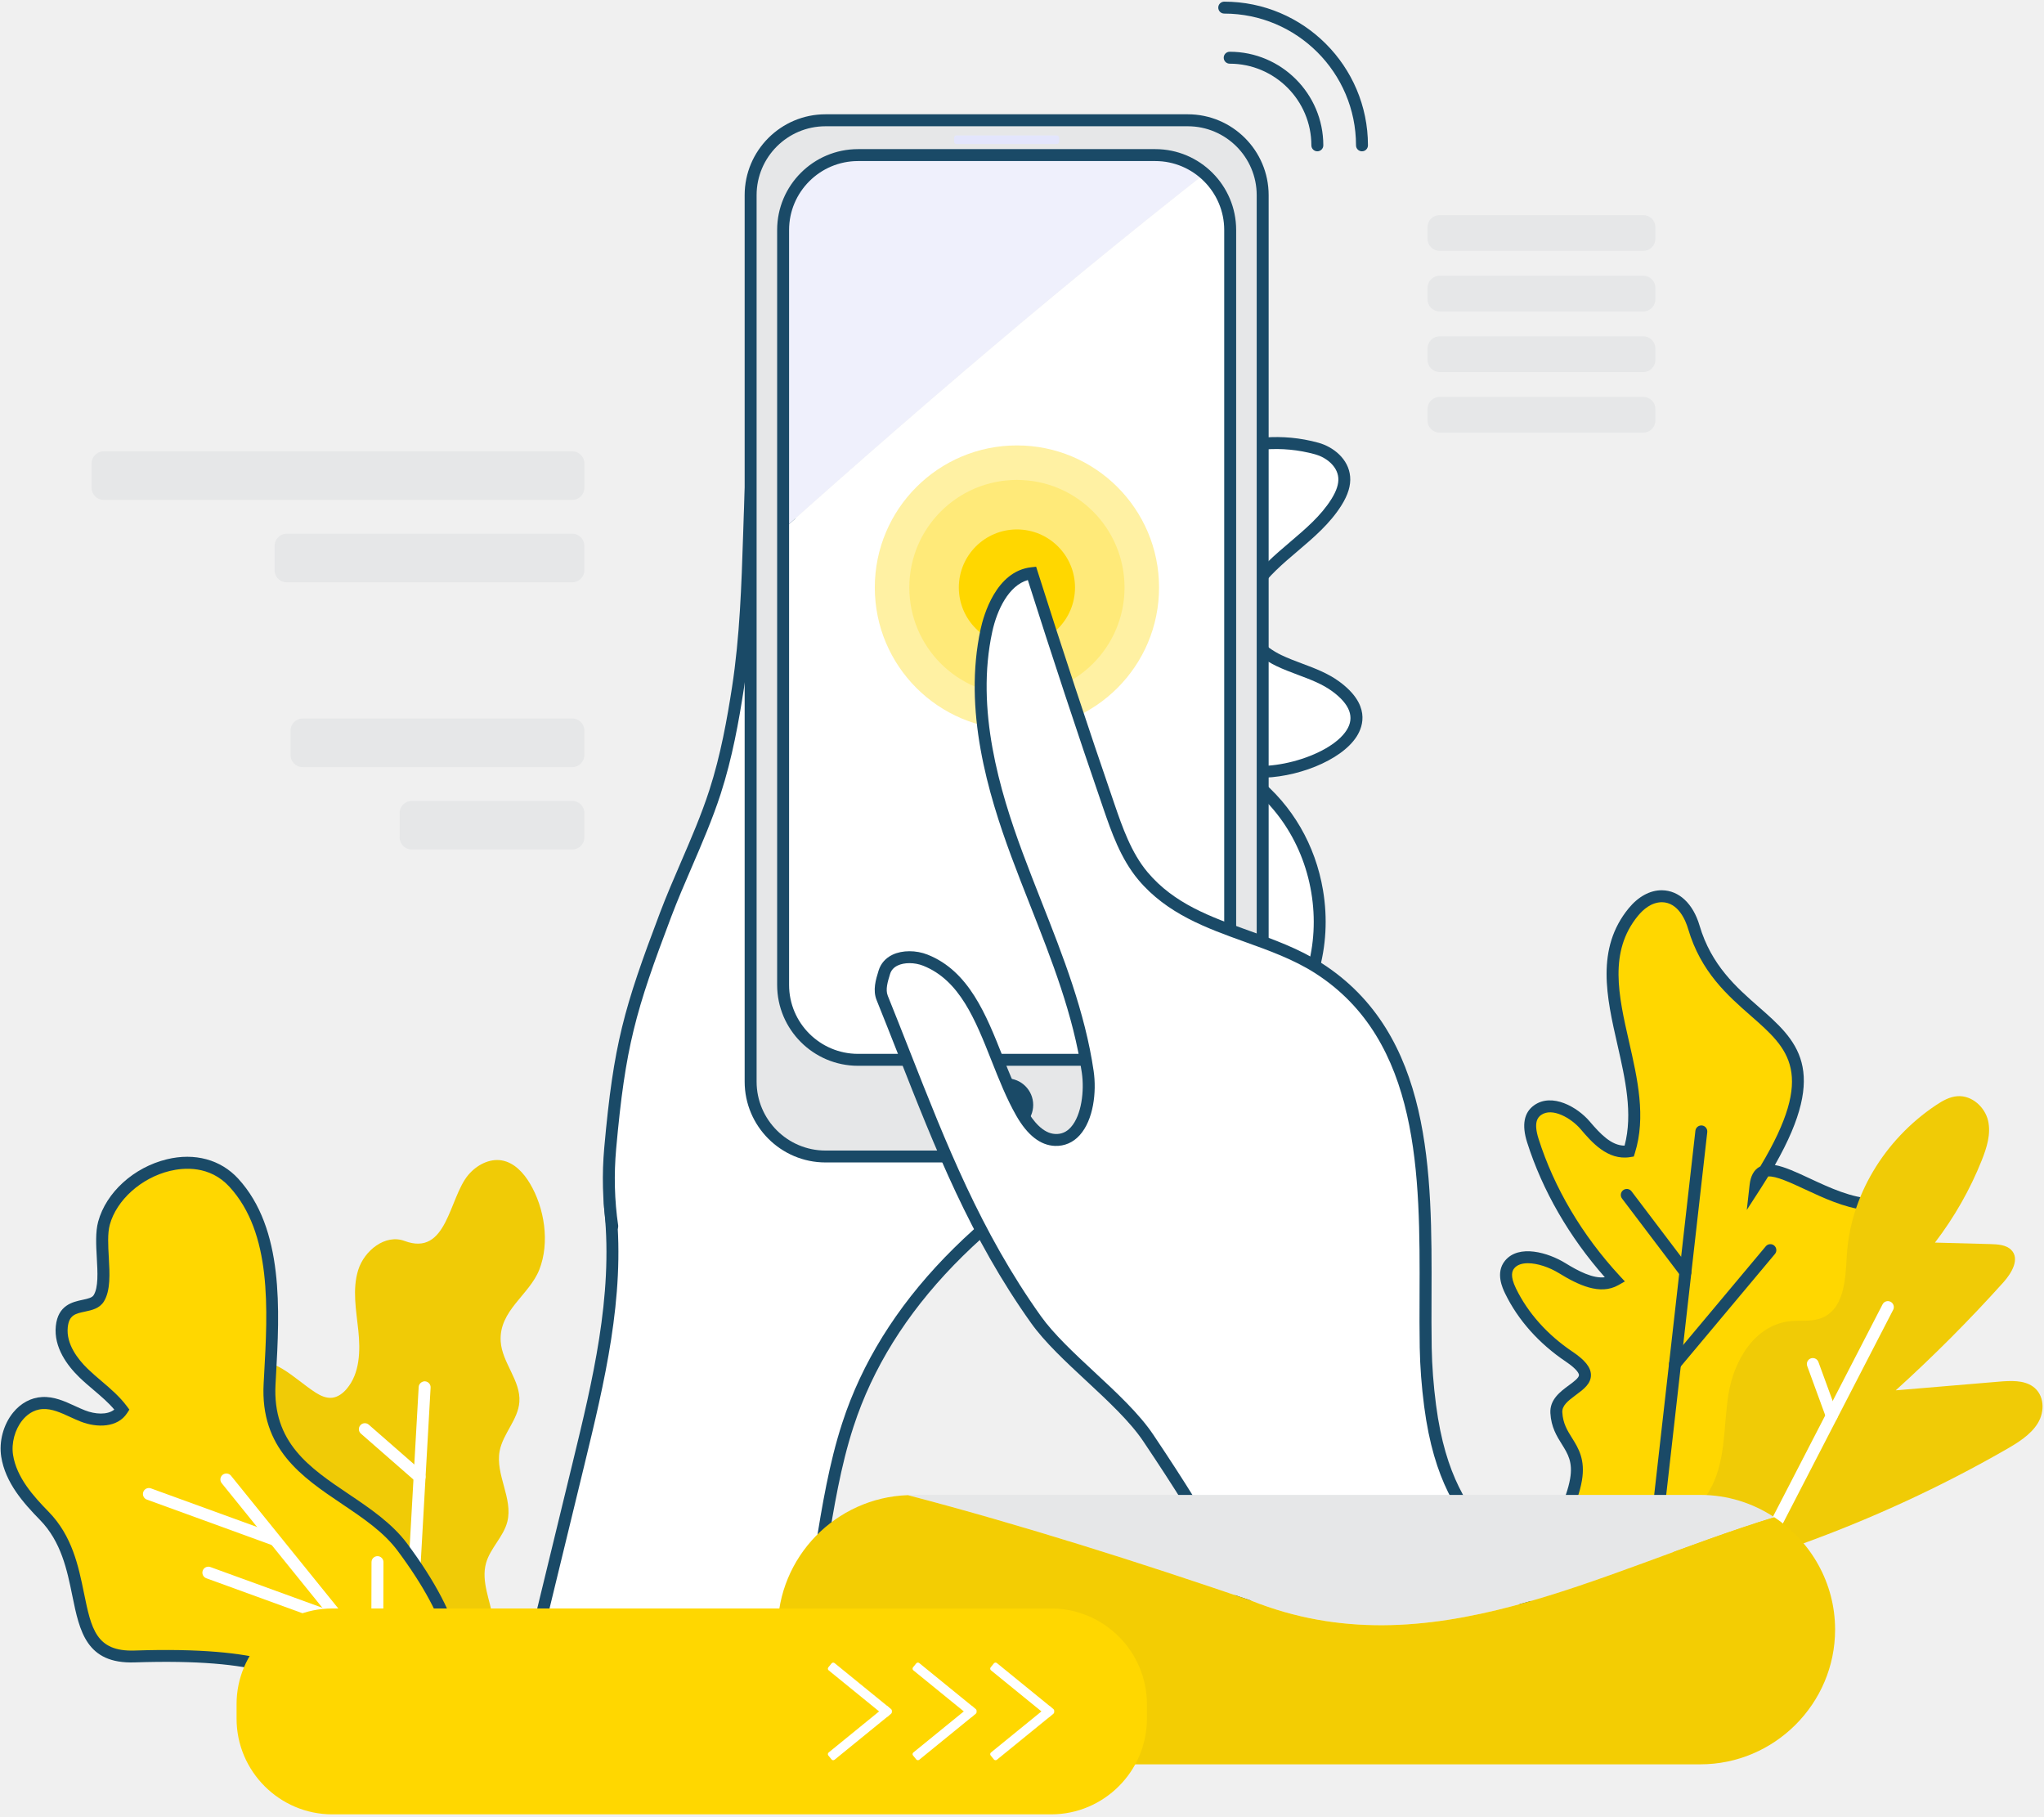
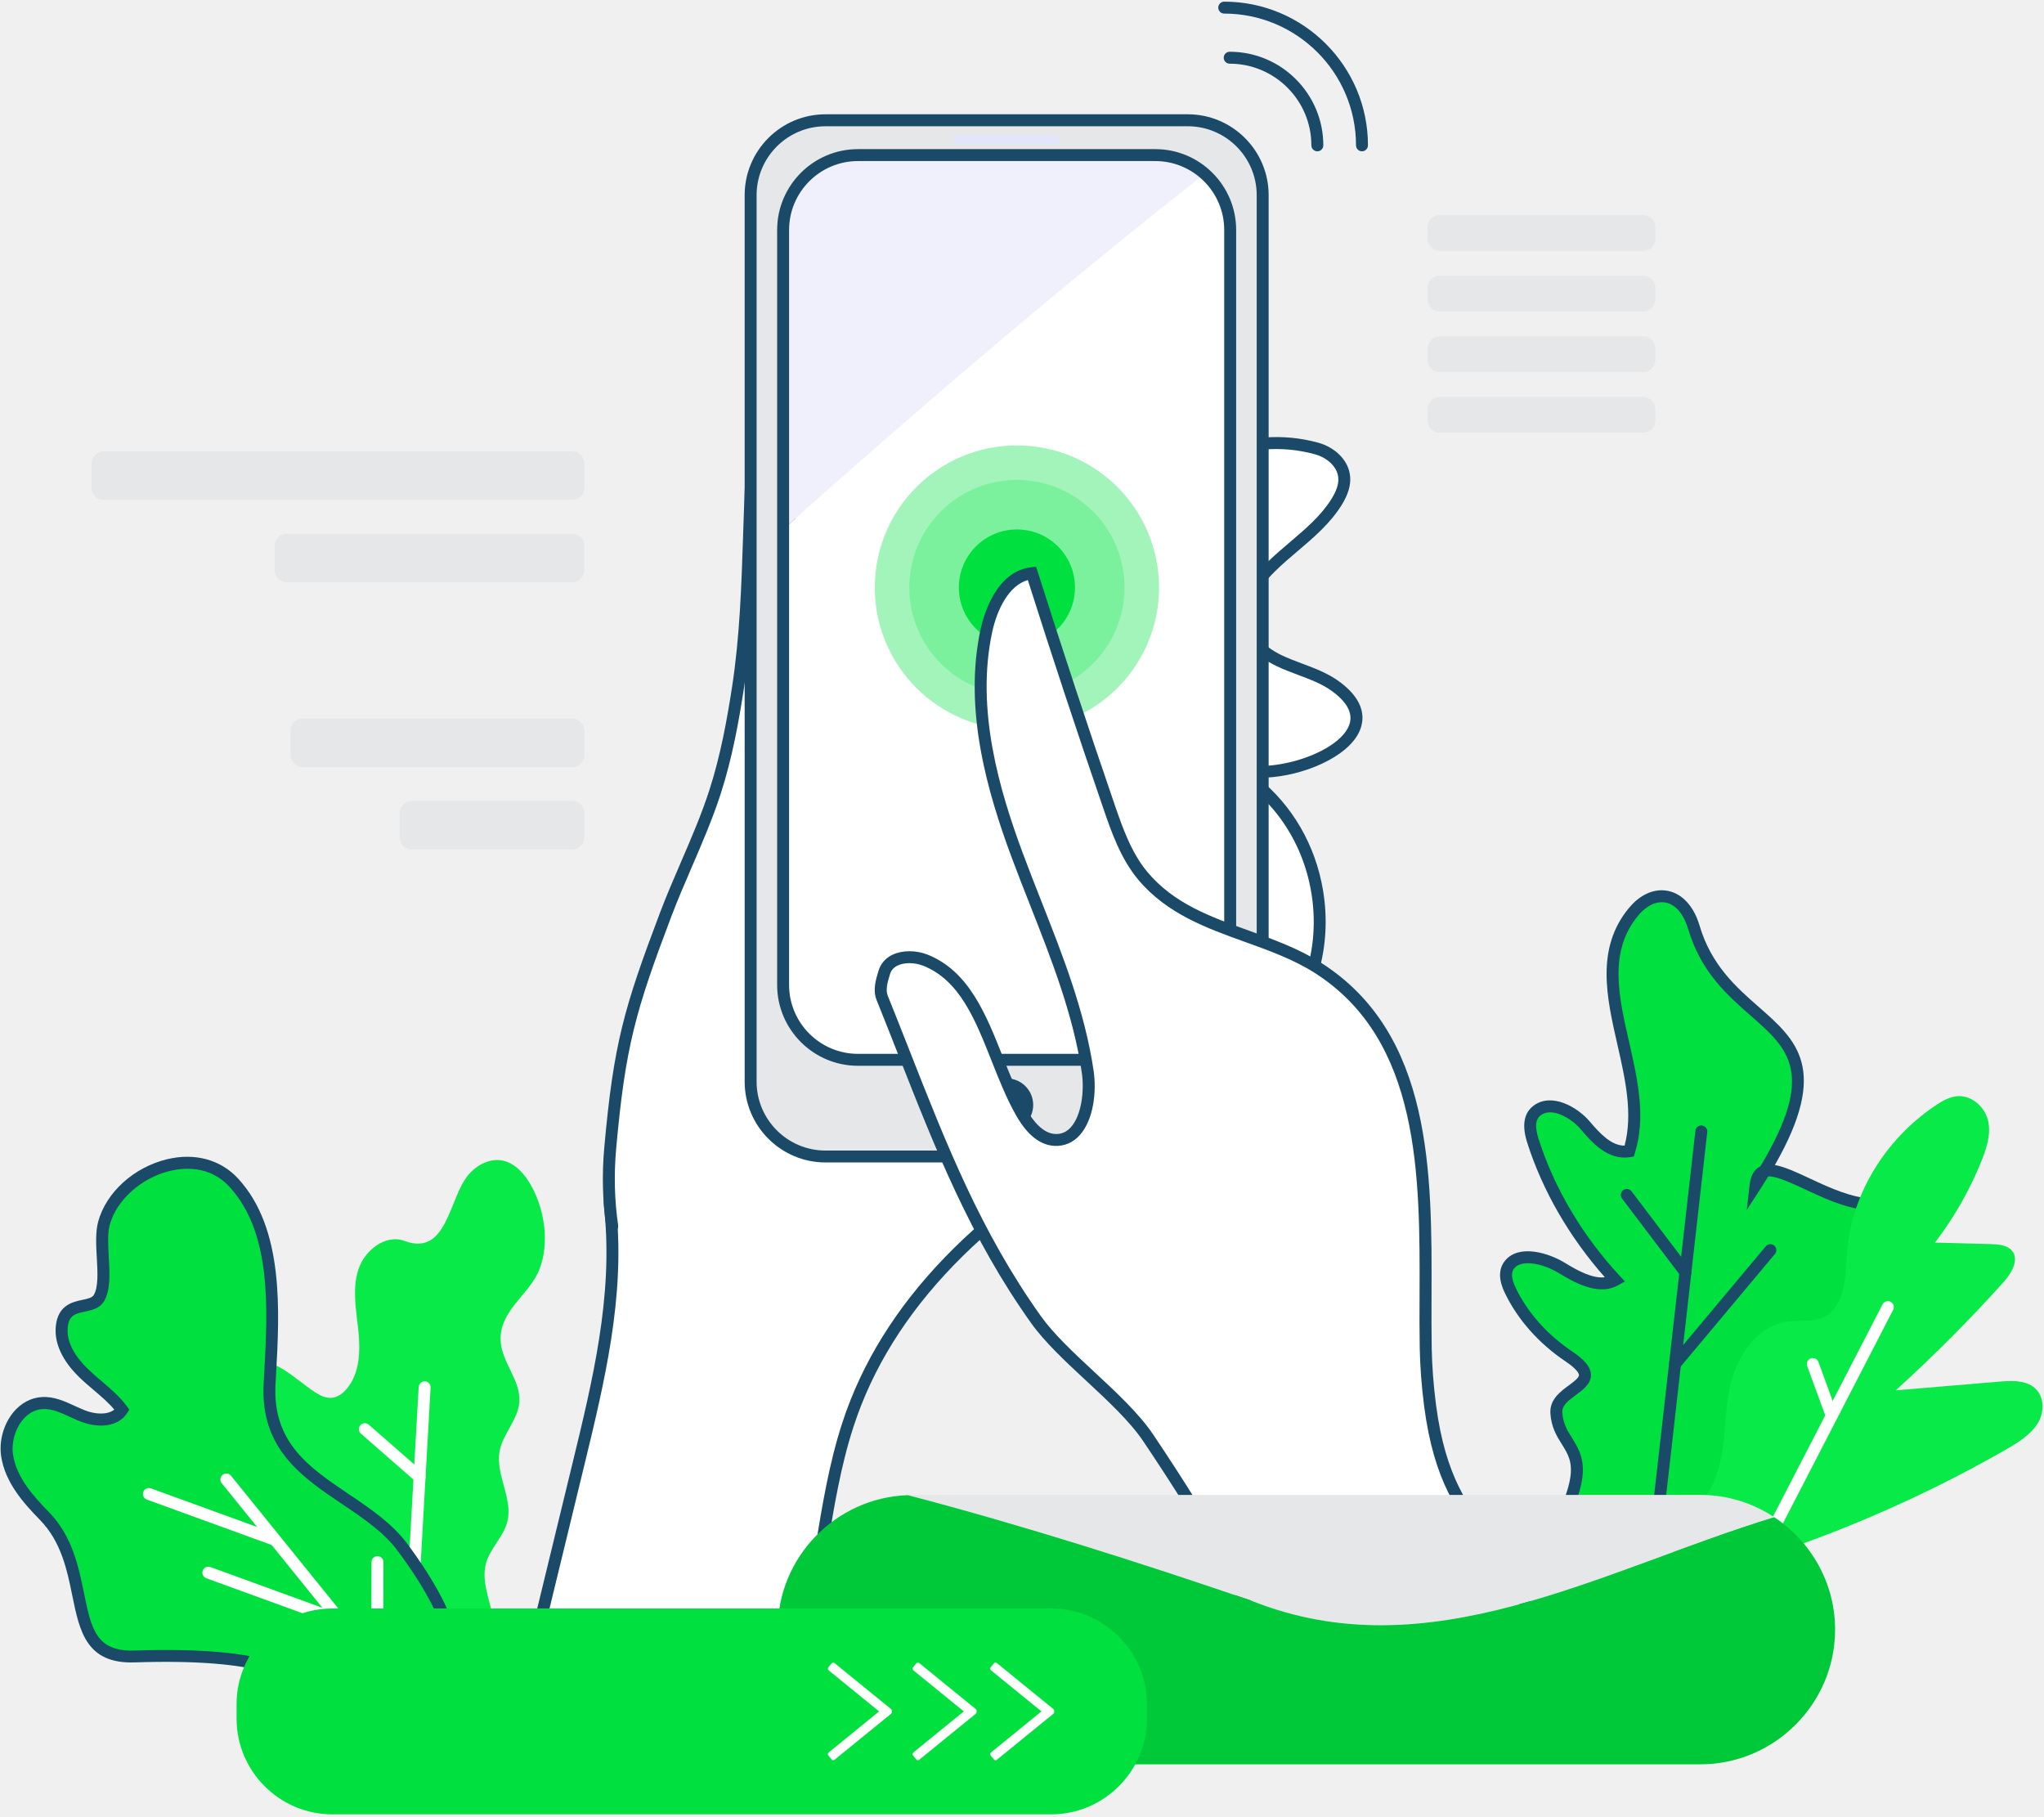
<svg xmlns="http://www.w3.org/2000/svg" width="493" height="438" viewBox="0 0 493 438" fill="none">
  <g clip-path="url(#clip0_4490_311)">
    <mask id="mask0_4490_311" style="mask-type:luminance" maskUnits="userSpaceOnUse" x="0" y="0" width="493" height="438">
      <path d="M0 0H493V438H0V0Z" fill="white" />
    </mask>
    <g mask="url(#mask0_4490_311)">
-       <path d="M448.609 319.407C440.44 320.99 469.872 309.591 461.708 311.174C466.546 299.93 447.282 301.825 451.633 290.453C439.159 290.253 424.574 275.73 423.437 285.847C450.352 244.153 416.749 251.381 408.554 223.595C407.55 220.183 405.167 216.177 400.857 216.126C397.967 216.095 395.584 217.97 393.974 219.927C380.563 236.253 398.925 258.584 392.965 277.615C388.404 278.353 384.996 274.47 382.341 271.36C379.692 268.25 374.398 265.223 370.882 267.707C368.458 269.418 368.93 272.538 369.729 275.069C373.578 287.184 380.384 298.675 389.629 308.669C385.713 310.893 380.589 308.152 376.781 305.811C372.973 303.47 366.757 301.713 364.118 304.945C362.611 306.794 363.349 309.269 364.348 311.333C367.321 317.46 372.225 322.957 378.467 327.158C388.732 334.063 375.033 334.463 375.387 340.697C375.782 347.618 381.521 348.73 380.127 356.839C378.364 367.064 369.032 373.965 387.03 375.24C398.863 376.08 413.177 368.201 421.074 361.88C428.1 356.26 433.783 348.807 438.334 341.742C439.836 339.411 447.492 319.627 448.609 319.407Z" fill="#FFD700" />
+       <path d="M448.609 319.407C440.44 320.99 469.872 309.591 461.708 311.174C466.546 299.93 447.282 301.825 451.633 290.453C439.159 290.253 424.574 275.73 423.437 285.847C450.352 244.153 416.749 251.381 408.554 223.595C407.55 220.183 405.167 216.177 400.857 216.126C397.967 216.095 395.584 217.97 393.974 219.927C380.563 236.253 398.925 258.584 392.965 277.615C388.404 278.353 384.996 274.47 382.341 271.36C379.692 268.25 374.398 265.223 370.882 267.707C368.458 269.418 368.93 272.538 369.729 275.069C373.578 287.184 380.384 298.675 389.629 308.669C385.713 310.893 380.589 308.152 376.781 305.811C372.973 303.47 366.757 301.713 364.118 304.945C362.611 306.794 363.349 309.269 364.348 311.333C367.321 317.46 372.225 322.957 378.467 327.158C388.732 334.063 375.033 334.463 375.387 340.697C375.782 347.618 381.521 348.73 380.127 356.839C378.364 367.064 369.032 373.965 387.03 375.24C398.863 376.08 413.177 368.201 421.074 361.88C428.1 356.26 433.783 348.807 438.334 341.742C439.836 339.411 447.492 319.627 448.609 319.407Z" fill="#00E13F" />
      <path fill-rule="evenodd" clip-rule="evenodd" d="M388.798 376.741C388.167 376.741 387.542 376.721 386.922 376.675C380.337 376.208 376.903 375.01 375.438 372.674C373.849 370.143 375.064 367.115 376.468 363.617C377.313 361.511 378.266 359.129 378.702 356.598C379.393 352.587 378.152 350.599 376.714 348.297L376.709 348.289L376.701 348.278C375.499 346.354 374.135 344.174 373.941 340.779C373.757 337.5 376.345 335.59 378.431 334.053C379.568 333.218 380.855 332.265 380.839 331.604C380.834 331.343 380.588 330.329 377.652 328.351C371.189 324.002 366.136 318.336 363.041 311.963L363.038 311.958C362.436 310.712 360.615 306.949 362.99 304.038C366.336 299.935 373.516 302.117 377.523 304.586C380.691 306.538 384.211 308.377 387.076 308.014C378.482 298.291 372.025 287.097 368.34 275.509C366.997 271.293 367.571 268.276 370.031 266.534C374.361 263.476 380.465 266.97 383.417 270.433C386.046 273.517 388.675 276.273 391.832 276.273H391.837C393.899 268.585 391.976 260.127 390.113 251.932L390.105 251.893C387.512 240.521 384.836 228.759 392.841 219.02C395.137 216.228 397.946 214.691 400.764 214.691H400.851C404.972 214.738 408.359 217.914 409.917 223.19C412.746 232.785 418.824 238.113 424.189 242.816C433.327 250.823 441.306 257.815 428.089 280.955C430.436 281.36 433.27 282.676 436.525 284.198C441.296 286.421 446.702 288.936 451.637 289.018L453.692 289.054L452.96 290.975C451.289 295.34 453.513 297.025 457.577 299.638L457.578 299.638C460.909 301.775 464.967 304.377 463.686 309.755C464.05 309.909 464.347 310.191 464.506 310.677C465.034 312.316 463.978 312.803 455.75 316.601L455.742 316.605L455.712 316.618C453.23 317.764 449.977 319.266 448.706 320.011L448.865 320.826C449.215 320.756 449.416 320.577 449.467 320.523C448.688 321.464 445.835 328.187 443.879 332.795L443.771 333.049C441.562 338.264 440.179 341.507 439.517 342.526C433.762 351.45 428.012 358.15 421.945 363.007C415.405 368.258 401.369 376.741 388.798 376.741ZM449.467 320.523C449.471 320.518 449.476 320.513 449.48 320.508C449.48 320.509 449.477 320.513 449.471 320.519C449.47 320.52 449.469 320.522 449.467 320.523ZM368.524 304.633C367.115 304.633 365.926 305.001 365.229 305.857C364.706 306.497 364.179 307.696 365.639 310.703C368.509 316.615 373.219 321.891 379.266 325.959C382.31 328.008 383.683 329.729 383.724 331.538C383.77 333.69 381.933 335.046 380.153 336.361L380.142 336.368C378.077 337.89 376.729 339.007 376.821 340.61C376.975 343.274 378.031 344.964 379.153 346.757C380.685 349.206 382.423 351.983 381.541 357.08C381.054 359.908 380.04 362.443 379.143 364.682L379.142 364.683C378.031 367.459 377.072 369.851 377.882 371.142C378.753 372.53 381.864 373.427 387.127 373.801C397.756 374.549 411.377 367.792 420.172 360.753C425.993 356.096 431.538 349.621 437.124 340.963C437.677 340.099 439.437 335.95 441.143 331.932V331.931L441.147 331.922C443.73 325.831 445.211 322.445 446.174 320.539C446.016 320.38 445.887 320.175 445.8 319.909C445.273 318.27 446.327 317.783 454.547 313.987L454.559 313.982L454.776 313.881C456.497 313.086 458.553 312.136 460.047 311.39L460.385 310.606C462.24 306.297 460.057 304.627 456.04 302.051C452.678 299.894 448.573 297.261 449.741 291.769C444.791 291.211 439.794 288.885 435.33 286.805C431.882 285.197 428.31 283.547 426.48 283.711C425.901 284.659 425.291 285.632 424.645 286.631L421.314 291.785L422.001 285.688C422.237 283.588 423.036 282.143 424.369 281.395C424.44 281.354 424.507 281.319 424.579 281.283C438.062 258.794 431.379 252.928 422.303 244.977L422.295 244.97C416.639 240.013 410.228 234.394 407.165 224.005C406.596 222.084 404.849 217.617 400.831 217.57C398.258 217.601 396.321 219.338 395.076 220.844C387.97 229.494 390.375 240.059 392.921 251.243L392.923 251.253C394.953 260.156 397.049 269.367 394.327 278.05L394.061 278.901L393.179 279.044C387.737 279.93 383.822 275.335 381.234 272.297C378.974 269.644 374.392 266.985 371.702 268.886C370.846 269.49 369.857 270.74 371.092 274.633C374.853 286.477 381.628 297.911 390.674 307.691L391.909 309.023L390.33 309.919C385.913 312.424 380.619 309.863 376.017 307.035C373.695 305.606 370.815 304.633 368.524 304.633ZM448.532 319.022L448.598 319.366C448.593 319.258 448.573 319.14 448.532 319.022Z" fill="#1A4A67" />
-       <path d="M381.834 386.551C417.856 380.035 452.545 367.469 483.642 349.667C486.655 347.941 489.756 346.055 491.498 343.223C493.241 340.39 493.128 336.343 490.309 334.36C488.075 332.792 484.964 332.956 482.156 333.192C473.849 333.889 465.541 334.591 457.239 335.287C466.367 327.019 475.038 318.321 483.196 309.248C485.246 306.968 487.26 303.51 485.041 301.369C483.821 300.191 481.848 300.068 480.075 300.017C475.617 299.899 471.158 299.776 466.7 299.658C471.384 293.526 475.186 286.841 477.984 279.818C479.204 276.749 480.249 273.455 479.512 270.258C478.774 267.067 475.688 264.101 472.122 264.352C470.225 264.485 468.534 265.463 466.997 266.483C454.375 274.884 446.226 288.629 445.437 302.86C445.114 308.695 444.802 316.22 438.719 318.064C436.541 318.725 434.163 318.372 431.877 318.597C423.103 319.468 418.127 328.341 416.877 336.307C415.632 344.268 416.364 352.823 412.085 359.851C410.266 362.838 407.637 365.358 405.756 368.309C403.875 371.265 402.799 374.989 404.398 378.078C405.997 381.167 411.112 382.658 413.653 380.148" fill="#F0CB06" />
+       <path d="M381.834 386.551C417.856 380.035 452.545 367.469 483.642 349.667C486.655 347.941 489.756 346.055 491.498 343.223C493.241 340.39 493.128 336.343 490.309 334.36C488.075 332.792 484.964 332.956 482.156 333.192C473.849 333.889 465.541 334.591 457.239 335.287C466.367 327.019 475.038 318.321 483.196 309.248C485.246 306.968 487.26 303.51 485.041 301.369C483.821 300.191 481.848 300.068 480.075 300.017C475.617 299.899 471.158 299.776 466.7 299.658C471.384 293.526 475.186 286.841 477.984 279.818C479.204 276.749 480.249 273.455 479.512 270.258C478.774 267.067 475.688 264.101 472.122 264.352C470.225 264.485 468.534 265.463 466.997 266.483C454.375 274.884 446.226 288.629 445.437 302.86C445.114 308.695 444.802 316.22 438.719 318.064C436.541 318.725 434.163 318.372 431.877 318.597C423.103 319.468 418.127 328.341 416.877 336.307C415.632 344.268 416.364 352.823 412.085 359.851C410.266 362.838 407.637 365.358 405.756 368.309C403.875 371.265 402.799 374.989 404.398 378.078C405.997 381.167 411.112 382.658 413.653 380.148" fill="#08EA47" />
      <path d="M400.237 363.668C400.18 363.668 400.129 363.663 400.073 363.658C399.283 363.571 398.715 362.853 398.802 362.065L408.918 272.687C409.005 271.898 409.723 271.324 410.512 271.416C411.301 271.504 411.87 272.221 411.783 273.01L401.667 362.387C401.585 363.125 400.959 363.668 400.237 363.668Z" fill="#1A4A67" />
      <path d="M404.003 330.38C403.675 330.38 403.347 330.272 403.081 330.042C402.471 329.529 402.389 328.623 402.901 328.013L425.896 300.55C426.409 299.94 427.316 299.863 427.925 300.37C428.535 300.883 428.617 301.789 428.105 302.399L405.11 329.862C404.823 330.205 404.413 330.38 404.003 330.38Z" fill="#1A4A67" />
      <path d="M406.506 308.259C406.07 308.259 405.639 308.065 405.358 307.691L391.224 289.034C390.742 288.398 390.865 287.497 391.5 287.015C392.136 286.529 393.038 286.662 393.519 287.292L407.654 305.949C408.135 306.584 408.012 307.486 407.377 307.967C407.115 308.162 406.808 308.259 406.506 308.259Z" fill="#1A4A67" />
      <path d="M424.759 375.881C424.538 375.881 424.313 375.83 424.103 375.722C423.395 375.358 423.119 374.487 423.482 373.78L454.062 314.551C454.426 313.844 455.292 313.567 455.999 313.931C456.706 314.294 456.983 315.165 456.619 315.872L426.04 375.102C425.783 375.599 425.281 375.881 424.759 375.881Z" fill="white" />
      <path d="M441.809 342.864C441.22 342.864 440.671 342.5 440.456 341.916L435.89 329.432C435.618 328.684 436.003 327.859 436.746 327.588C437.494 327.322 438.319 327.701 438.591 328.449L443.157 340.933C443.428 341.681 443.044 342.506 442.301 342.777C442.137 342.833 441.973 342.864 441.809 342.864Z" fill="white" />
-       <path d="M56.983 340.656C56.419 336.512 56.537 331.405 60.14 329.284C65.434 326.164 70.968 332.537 76.149 335.846C77.338 336.604 78.707 337.229 80.106 337.076C81.5 336.922 82.709 336.005 83.616 334.934C86.804 331.19 86.942 325.77 86.43 320.877C85.917 315.99 84.928 310.934 86.404 306.247C87.875 301.559 92.953 297.538 97.55 299.254C107.897 303.122 108.241 288.911 112.955 283.332C114.944 280.981 118.024 279.316 121.052 279.844C124.025 280.366 126.28 282.82 127.822 285.412C131.333 291.314 132.65 299.654 130.077 306.185C127.658 312.327 120.294 316.052 120.765 323.505C121.093 328.633 125.639 332.962 125.27 338.085C124.963 342.362 121.303 345.723 120.509 349.934C119.443 355.61 123.784 361.373 122.364 366.972C121.442 370.61 118.249 373.325 117.234 376.941C115.984 381.398 118.285 385.983 118.946 390.563C120.361 400.373 113.263 411.146 103.029 412.289C94.281 413.267 88.3 404.215 83.093 398.191C69.144 382.044 59.858 361.824 56.983 340.656Z" fill="#F0CB06" />
+       <path d="M56.983 340.656C56.419 336.512 56.537 331.405 60.14 329.284C65.434 326.164 70.968 332.537 76.149 335.846C77.338 336.604 78.707 337.229 80.106 337.076C81.5 336.922 82.709 336.005 83.616 334.934C86.804 331.19 86.942 325.77 86.43 320.877C85.917 315.99 84.928 310.934 86.404 306.247C87.875 301.559 92.953 297.538 97.55 299.254C107.897 303.122 108.241 288.911 112.955 283.332C114.944 280.981 118.024 279.316 121.052 279.844C124.025 280.366 126.28 282.82 127.822 285.412C131.333 291.314 132.65 299.654 130.077 306.185C127.658 312.327 120.294 316.052 120.765 323.505C121.093 328.633 125.639 332.962 125.27 338.085C124.963 342.362 121.303 345.723 120.509 349.934C119.443 355.61 123.784 361.373 122.364 366.972C121.442 370.61 118.249 373.325 117.234 376.941C115.984 381.398 118.285 385.983 118.946 390.563C120.361 400.373 113.263 411.146 103.029 412.289C94.281 413.267 88.3 404.215 83.093 398.191C69.144 382.044 59.858 361.824 56.983 340.656Z" fill="#08EA47" />
      <path d="M99.482 388.109C99.456 388.109 99.425 388.109 99.4 388.109C98.605 388.063 97.995 387.382 98.041 386.588L100.983 334.468C101.029 333.674 101.772 333.08 102.5 333.111C103.294 333.157 103.904 333.838 103.858 334.632L100.916 386.751C100.875 387.515 100.24 388.109 99.482 388.109Z" fill="white" />
      <path d="M101.203 357.628C100.865 357.628 100.527 357.51 100.255 357.269L87.054 345.733C86.454 345.21 86.393 344.298 86.916 343.704C87.438 343.105 88.35 343.043 88.945 343.566L102.146 355.102C102.746 355.625 102.807 356.537 102.285 357.131C102.003 357.464 101.603 357.628 101.203 357.628Z" fill="white" />
-       <path d="M95.823 417.683C91.57 416.817 87.178 413.856 82.883 411.581C73.5 406.612 71.511 398.17 32.415 399.461C14.242 400.06 23.421 378.565 10.67 365.533C6.642 361.419 2.625 356.778 1.723 351.091C0.821 345.405 4.464 338.653 10.214 338.346C13.668 338.161 16.779 340.216 19.997 341.476C23.216 342.736 27.562 342.88 29.442 339.98C26.89 336.548 23.241 334.12 20.167 331.143C17.097 328.167 14.458 324.186 14.898 319.934C15.58 313.362 21.96 316.108 23.82 313.096C26.316 309.054 23.667 300.145 25.076 294.986C28.376 282.891 46.805 274.772 56.393 285.217C67.488 297.312 65.925 317.276 65.023 333.73C63.768 356.609 86.962 359.554 97.073 373.145C104.366 382.94 115.845 401.029 106.734 413.052C103.31 417.565 99.621 418.456 95.823 417.683Z" fill="#FFD700" />
+       <path d="M95.823 417.683C91.57 416.817 87.178 413.856 82.883 411.581C73.5 406.612 71.511 398.17 32.415 399.461C14.242 400.06 23.421 378.565 10.67 365.533C6.642 361.419 2.625 356.778 1.723 351.091C0.821 345.405 4.464 338.653 10.214 338.346C13.668 338.161 16.779 340.216 19.997 341.476C23.216 342.736 27.562 342.88 29.442 339.98C26.89 336.548 23.241 334.12 20.167 331.143C17.097 328.167 14.458 324.186 14.898 319.934C15.58 313.362 21.96 316.108 23.82 313.096C26.316 309.054 23.667 300.145 25.076 294.986C28.376 282.891 46.805 274.772 56.393 285.217C67.488 297.312 65.925 317.276 65.023 333.73C63.768 356.609 86.962 359.554 97.073 373.145C104.366 382.94 115.845 401.029 106.734 413.052C103.31 417.565 99.621 418.456 95.823 417.683Z" fill="#00E13F" />
      <path fill-rule="evenodd" clip-rule="evenodd" d="M95.53 419.092C96.443 419.276 97.324 419.368 98.175 419.368C101.921 419.368 105.114 417.57 107.876 413.907C115.02 404.487 111.771 390.481 98.226 372.274C94.557 367.346 89.258 363.776 84.133 360.323C74.642 353.935 65.679 347.895 66.453 333.802L66.555 331.968L66.556 331.953C67.442 316.075 68.545 296.325 57.449 284.234C53.231 279.639 46.974 277.938 40.27 279.562C32.276 281.498 25.608 287.538 23.682 294.592C23 297.097 23.174 300.268 23.349 303.332C23.548 306.836 23.748 310.452 22.595 312.327C22.216 312.932 21.324 313.162 19.889 313.465L19.878 313.467C17.531 313.969 13.985 314.727 13.463 319.776C12.93 324.94 16.266 329.366 19.162 332.168C20.268 333.239 21.447 334.243 22.59 335.211L22.667 335.276C24.448 336.794 26.146 338.242 27.566 339.924C25.895 341.292 22.887 341.051 20.52 340.124C19.705 339.806 18.895 339.437 18.085 339.063L18.01 339.028C15.553 337.902 13.028 336.744 10.137 336.901C7.482 337.04 4.997 338.382 3.147 340.667C0.81 343.561 -0.282 347.639 0.297 351.312C1.292 357.567 5.642 362.449 9.64 366.537C14.775 371.788 16.184 378.657 17.424 384.723L17.46 384.898C19.189 393.352 20.81 401.282 32.455 400.895C63.439 399.881 70.691 405.014 77.076 409.553C78.655 410.68 80.289 411.843 82.201 412.852C83.216 413.39 84.236 413.964 85.255 414.543C88.607 416.433 92.071 418.385 95.53 419.092ZM105.59 412.176C102.854 415.782 99.933 417.048 96.115 416.269C93.112 415.657 89.865 413.834 86.733 412.075L86.685 412.048L86.465 411.924C85.494 411.376 84.527 410.831 83.564 410.321C81.822 409.399 80.33 408.344 78.757 407.222C72.003 402.422 64.331 396.982 32.373 398.037C23.151 398.318 22.006 392.727 20.266 384.228L20.253 384.164L20.25 384.151C18.929 377.705 17.43 370.395 11.705 364.544C8.015 360.774 4.013 356.301 3.152 350.882C2.701 348.033 3.582 344.744 5.396 342.501C6.339 341.338 7.954 339.924 10.301 339.801C12.499 339.683 14.631 340.662 16.896 341.701C17.757 342.096 18.618 342.49 19.484 342.828C23.395 344.355 28.371 344.314 30.662 340.774L31.205 339.934L30.605 339.13C28.865 336.788 26.664 334.912 24.532 333.096L24.466 333.039C23.359 332.096 22.216 331.123 21.176 330.119C18.741 327.757 15.928 324.105 16.343 320.088C16.65 317.117 18.183 316.789 20.504 316.297C22.149 315.949 24.01 315.549 25.06 313.854C26.69 311.21 26.464 307.133 26.239 303.188C26.08 300.355 25.916 297.42 26.475 295.371C28.104 289.392 34.059 284.054 40.962 282.379C44.278 281.575 50.566 280.996 55.337 286.196C65.612 297.394 64.592 315.683 63.69 331.82L63.588 333.653C62.732 349.381 72.797 356.163 82.534 362.72L82.544 362.727C87.691 366.193 92.55 369.465 95.925 374.001C108.614 391.055 111.863 403.897 105.59 412.176Z" fill="#1A4A67" />
      <path d="M105.519 421.223C105.099 421.223 104.684 421.038 104.402 420.69L53.478 357.684C52.975 357.065 53.073 356.158 53.693 355.661C54.308 355.164 55.22 355.256 55.717 355.876L106.642 418.881C107.144 419.501 107.047 420.408 106.426 420.905C106.16 421.12 105.837 421.223 105.519 421.223Z" fill="white" />
      <path d="M80.448 391.674C80.284 391.674 80.12 391.649 79.956 391.587L49.761 380.604C49.012 380.332 48.628 379.508 48.9 378.76C49.171 378.012 49.996 377.628 50.745 377.899L80.939 388.882C81.688 389.154 82.072 389.979 81.8 390.727C81.59 391.311 81.037 391.674 80.448 391.674Z" fill="white" />
      <path d="M66.11 372.705C65.946 372.705 65.782 372.679 65.618 372.618L35.423 361.634C34.675 361.363 34.29 360.538 34.562 359.79C34.833 359.042 35.658 358.658 36.407 358.929L66.602 369.913C67.35 370.184 67.734 371.009 67.463 371.757C67.252 372.346 66.699 372.705 66.11 372.705Z" fill="white" />
      <path d="M90.975 404.702C90.176 404.702 89.535 404.051 89.535 403.257L89.607 376.711C89.607 375.917 90.253 375.276 91.047 375.276H91.052C91.846 375.276 92.492 375.927 92.487 376.721L92.415 403.267C92.415 404.061 91.769 404.702 90.975 404.702Z" fill="white" />
      <path d="M204.492 343.643C204.799 342.695 205.122 341.758 205.461 340.82C217.201 308.326 246.669 285.402 277.489 269.767C288.123 264.373 299.387 259.393 307.433 250.597C325.748 230.567 320.168 197.525 296.343 184.59C307.407 190.594 339.421 178.187 322.192 165.544C318.118 162.552 312.983 161.476 308.432 159.278C303.881 157.081 299.52 152.931 299.833 147.885C299.971 145.682 300.996 143.628 302.236 141.799C307.668 133.808 317.231 129.274 322.356 121.083C323.488 119.269 324.406 117.2 324.226 115.068C323.939 111.687 320.895 109.065 317.626 108.163C285.104 99.208 260.044 138.72 227.851 135.124C226.011 134.919 224.043 134.597 222.403 135.452C220.497 136.451 219.677 138.71 219.128 140.79C215.321 155.124 216.448 170.723 222.285 184.36C227.133 195.691 235.302 206.608 234.072 218.872C232.97 229.85 224.361 239.307 224.591 250.336C224.653 253.272 225.345 256.268 224.591 259.106C223.453 263.384 219.364 266.145 215.403 268.123C196.133 277.738 173.692 277.887 152.717 282.764C151.236 283.107 149.683 283.517 148.607 284.587C146.731 286.447 146.977 289.474 147.238 292.102C149.288 312.578 144.394 333.044 139.536 353.038C134.17 375.123 128.805 397.207 123.439 419.292C122.87 421.628 122.388 424.368 123.941 426.202C124.792 427.211 126.094 427.708 127.339 428.144C134.565 430.669 142.021 432.519 149.585 433.666C155.581 434.578 161.834 435.024 167.614 433.185C176.598 430.326 183.06 422.36 187.263 413.923C198.04 392.264 197.005 366.629 204.492 343.643Z" fill="white" />
      <path fill-rule="evenodd" clip-rule="evenodd" d="M149.367 435.09C152.252 435.526 155.388 435.9 158.606 435.9C161.727 435.9 164.93 435.546 168.031 434.547C178.393 431.243 184.896 421.853 188.535 414.553C194.91 401.751 197.242 387.438 199.497 373.591L199.509 373.517C201.109 363.704 202.764 353.558 205.851 344.084C206.154 343.151 206.472 342.224 206.805 341.302C216.808 313.623 240.802 289.987 278.131 271.043C279.397 270.397 280.668 269.762 281.944 269.127L281.96 269.118C291.431 264.388 301.222 259.496 308.485 251.555C317.509 241.684 321.378 228.247 319.103 214.692C317.268 203.749 311.672 194.195 303.406 187.556C312.328 187.725 323.459 183.535 327.231 177.587C328.871 175.005 330.506 169.852 323.034 164.37C320.301 162.36 317.143 161.177 314.098 160.035L314.086 160.031C312.4 159.401 310.658 158.746 309.048 157.972C305.102 156.071 300.987 152.439 301.264 147.967C301.366 146.343 302.074 144.591 303.421 142.604C305.938 138.9 309.356 135.99 312.979 132.911C316.828 129.643 320.805 126.257 323.567 121.841C325.145 119.32 325.827 117.061 325.647 114.946C325.289 110.653 321.542 107.748 317.996 106.77C300.244 101.882 284.608 110.975 269.485 119.771L269.436 119.8C256.296 127.445 242.721 135.342 227.995 133.69L227.534 133.639L227.529 133.638C225.695 133.423 223.612 133.179 221.723 134.171C219.324 135.427 218.356 138.034 217.72 140.416C213.815 155.124 214.958 170.928 220.949 184.918C222.215 187.872 223.719 190.832 225.175 193.696L225.208 193.76C229.471 202.141 233.494 210.056 232.628 218.718C232.148 223.544 230.059 228.243 228.039 232.788L228.026 232.816C225.556 238.364 223.009 244.102 223.137 250.357C223.156 251.212 223.228 252.077 223.3 252.938C223.305 253.005 223.311 253.072 223.317 253.138C223.491 255.121 223.65 256.996 223.188 258.727C222.379 261.786 219.693 264.357 214.748 266.826C202.098 273.139 187.699 275.36 173.768 277.509L173.709 277.518L173.439 277.56C166.491 278.633 159.311 279.742 152.38 281.355C150.679 281.754 148.905 282.251 147.583 283.563C145.169 285.96 145.549 289.741 145.8 292.241C147.844 312.698 142.906 333.028 138.13 352.687L138.128 352.695L122.031 418.948C121.324 421.863 120.929 424.875 122.836 427.129C123.902 428.395 125.408 428.994 126.859 429.501C134.151 432.052 141.726 433.927 149.367 435.09ZM223.065 136.728C223.639 136.425 224.311 136.328 225.044 136.328C225.725 136.328 226.458 136.415 227.206 136.523L227.683 136.579C243.339 138.326 257.381 130.171 270.941 122.287L270.943 122.285C286.224 113.397 300.65 105.008 317.238 109.572C319.739 110.263 322.542 112.318 322.788 115.212C322.911 116.682 322.373 118.362 321.133 120.34C318.607 124.376 314.969 127.469 311.122 130.741L311.119 130.744C307.511 133.813 303.785 136.984 301.044 141.01C299.393 143.433 298.527 145.662 298.394 147.813C298.03 153.71 303.017 158.279 307.803 160.59C309.524 161.417 311.321 162.091 313.063 162.744L313.082 162.752L313.133 162.771C316.117 163.891 318.938 164.949 321.343 166.717C325.596 169.842 326.765 172.987 324.807 176.071C320.569 182.746 303.949 187.095 297.031 183.335L295.652 185.866C306.624 191.823 314.137 202.51 316.269 215.194C318.401 227.873 314.793 240.429 306.368 249.639C299.473 257.181 289.931 261.948 280.701 266.559L280.668 266.575C280.347 266.736 280.027 266.895 279.707 267.055C278.746 267.534 277.787 268.012 276.834 268.497C238.829 287.784 214.364 311.958 204.104 340.349C203.766 341.302 203.438 342.255 203.125 343.218C199.963 352.926 198.287 363.207 196.668 373.15C194.449 386.782 192.148 400.88 185.967 413.293C182.58 420.091 176.569 428.83 167.17 431.822C161.42 433.651 155.168 433.067 149.797 432.252C142.33 431.12 134.935 429.281 127.807 426.791C126.69 426.397 125.634 425.987 125.034 425.28C123.958 424.004 124.301 421.817 124.829 419.635L140.926 353.381L140.933 353.351C145.764 333.463 150.76 312.895 148.665 291.959C148.393 289.27 148.275 286.939 149.613 285.612C150.402 284.828 151.683 284.48 153.036 284.167C159.938 282.562 167.142 281.452 174.106 280.379L174.155 280.371L174.186 280.367C188.341 278.186 202.981 275.93 216.039 269.413C219.647 267.615 224.608 264.624 225.976 259.48C226.566 257.262 226.376 255.044 226.192 252.903V252.902C226.115 252.037 226.038 251.171 226.022 250.311C225.905 244.703 228.21 239.515 230.651 234.021L230.66 234L230.664 233.99C232.78 229.229 234.966 224.309 235.498 219.015C236.451 209.513 232.044 200.845 227.78 192.464C226.335 189.621 224.844 186.685 223.604 183.791C217.869 170.39 216.772 155.247 220.513 141.159C220.985 139.381 221.656 137.465 223.065 136.728Z" fill="#1A4A67" />
      <path d="M147.665 295.693C146.84 290.063 146.568 283.645 147.183 276.852C149.387 252.385 151.703 243.943 160.523 220.634C164.295 210.675 169.168 201.142 172.453 191.009C175.092 182.864 176.671 174.411 177.978 165.948C180.366 150.513 180.376 134.94 181.011 119.331C189.001 123.034 198.154 131.779 199.512 140.478C200.865 149.176 197.995 158.033 197.047 166.788C194.715 188.391 194.054 211.977 207.122 229.338C212.062 235.9 218.494 241.197 223.66 247.58C226.242 250.772 234.929 275.043 236.389 278.886" fill="white" />
      <path d="M147.665 297.133C146.963 297.133 146.348 296.615 146.24 295.903C145.328 289.674 145.164 283.224 145.748 276.724C147.998 251.735 150.458 243.169 159.18 220.127C160.738 216.008 162.511 211.905 164.223 207.94C166.657 202.305 169.174 196.475 171.085 190.568C173.837 182.07 175.395 173.243 176.558 165.733C178.439 153.556 178.844 141.031 179.239 128.915C179.341 125.703 179.444 122.491 179.577 119.279L179.664 117.123L181.622 118.029C189.903 121.871 199.486 130.964 200.937 140.262C201.905 146.476 200.798 152.747 199.732 158.812C199.261 161.491 198.774 164.263 198.482 166.947C196.104 188.985 195.648 211.695 208.275 228.477C210.884 231.94 214 235.132 217.018 238.215C219.647 240.905 222.363 243.687 224.787 246.678C226.847 249.224 231.926 262.6 236.62 275.346C237.133 276.734 237.522 277.794 237.743 278.378C238.024 279.121 237.65 279.951 236.907 280.238C236.159 280.52 235.334 280.146 235.047 279.403C234.821 278.814 234.427 277.743 233.914 276.345C231.362 269.418 224.582 251.012 222.543 248.492C220.206 245.603 217.536 242.872 214.953 240.229C211.873 237.078 208.69 233.82 205.969 230.209C192.737 212.632 193.173 189.267 195.612 166.64C195.914 163.853 196.412 161.035 196.893 158.31C197.923 152.475 198.984 146.446 198.087 140.703C196.945 133.372 189.529 125.637 182.365 121.641C182.272 124.1 182.196 126.554 182.114 129.007C181.719 141.21 181.314 153.827 179.403 166.173C178.224 173.796 176.64 182.766 173.822 191.454C171.864 197.489 169.322 203.38 166.862 209.082C165.161 213.016 163.408 217.089 161.871 221.146C153.261 243.892 150.837 252.349 148.618 276.985C148.055 283.26 148.213 289.485 149.095 295.488C149.208 296.277 148.664 297.005 147.88 297.123C147.809 297.128 147.737 297.133 147.665 297.133Z" fill="#1A4A67" />
      <path d="M286.483 29.005H199.112C189.175 29.005 181.047 37.13 181.047 47.063V134.668C219.534 100.13 258.769 66.427 299.674 34.809C296.374 31.259 291.685 29.005 286.483 29.005Z" fill="#EFF0FC" />
      <path d="M299.674 34.81C258.769 66.427 219.539 100.13 181.047 134.668V211.377V260.833C181.047 270.761 189.175 278.891 199.112 278.891H286.483C296.42 278.891 304.548 270.766 304.548 260.833V47.058C304.548 42.417 302.759 38.185 299.854 34.979C299.797 34.927 299.731 34.871 299.674 34.81Z" fill="white" />
      <path fill-rule="evenodd" clip-rule="evenodd" d="M199.112 29.01H286.483C296.42 29.01 304.548 37.135 304.548 47.068V260.843C304.548 270.776 296.42 278.901 286.483 278.901H199.112C189.175 278.901 181.047 270.776 181.047 260.843V47.068C181.047 37.135 189.175 29.01 199.112 29.01ZM278.648 255.582C288.584 255.582 296.712 247.457 296.712 237.524V55.459C296.712 45.526 288.579 37.401 278.648 37.401H206.947C197.01 37.401 188.883 45.526 188.883 55.459V237.524C188.883 247.457 197.01 255.582 206.947 255.582H278.648Z" fill="#E6E7E8" />
      <path fill-rule="evenodd" clip-rule="evenodd" d="M199.112 280.33H286.484C297.241 280.33 305.989 271.585 305.989 260.833V47.058C305.989 36.305 297.241 27.561 286.484 27.561H199.112C188.355 27.561 179.607 36.31 179.607 47.058V260.833C179.607 271.585 188.355 280.33 199.112 280.33ZM182.488 47.068C182.488 37.904 189.944 30.45 199.112 30.45H286.484C295.652 30.45 303.109 37.909 303.109 47.068V260.843C303.109 270.008 295.652 277.461 286.484 277.461H199.112C189.944 277.461 182.488 270.003 182.488 260.843V47.068ZM278.648 257.021H206.948C196.191 257.021 187.443 248.277 187.443 237.524V55.459C187.443 44.712 196.191 35.962 206.948 35.962H278.648C289.405 35.962 298.153 44.707 298.153 55.459V237.524C298.153 248.272 289.405 257.021 278.648 257.021ZM190.323 55.459C190.323 46.295 197.78 38.841 206.948 38.841H278.648C287.816 38.841 295.273 46.3 295.273 55.459V237.524C295.273 246.689 287.816 254.142 278.648 254.142H206.948C197.78 254.142 190.323 246.684 190.323 237.524V55.459Z" fill="#1A4A67" />
      <path d="M254.919 34.722H230.669C230.372 34.722 230.131 34.481 230.131 34.184V33.2C230.131 32.903 230.372 32.663 230.669 32.663H254.919C255.216 32.663 255.457 32.903 255.457 33.2V34.184C255.457 34.481 255.216 34.722 254.919 34.722Z" fill="#E3E5FC" />
      <path d="M242.795 272.866C246.333 272.866 249.201 269.999 249.201 266.463C249.201 262.926 246.333 260.059 242.795 260.059C239.256 260.059 236.389 262.926 236.389 266.463C236.389 269.999 239.256 272.866 242.795 272.866Z" fill="#1A4A67" />
-       <path opacity="0.36" d="M245.275 175.948C264.207 175.948 279.555 160.606 279.555 141.682C279.555 122.757 264.207 107.415 245.275 107.415C226.344 107.415 210.996 122.757 210.996 141.682C210.996 160.606 226.344 175.948 245.275 175.948Z" fill="#FFD700" />
-       <path opacity="0.36" d="M245.275 167.628C259.611 167.628 271.232 156.011 271.232 141.681C271.232 127.351 259.611 115.734 245.275 115.734C230.94 115.734 219.318 127.351 219.318 141.681C219.318 156.011 230.94 167.628 245.275 167.628Z" fill="#FFD700" fill-opacity="0.7" />
-       <path d="M245.275 155.687C253.013 155.687 259.286 149.417 259.286 141.682C259.286 133.947 253.013 127.676 245.275 127.676C237.537 127.676 231.264 133.947 231.264 141.682C231.264 149.417 237.537 155.687 245.275 155.687Z" fill="#FFD700" />
+       <path opacity="0.36" d="M245.275 175.948C264.207 175.948 279.555 160.606 279.555 141.682C279.555 122.757 264.207 107.415 245.275 107.415C226.344 107.415 210.996 122.757 210.996 141.682C210.996 160.606 226.344 175.948 245.275 175.948Z" fill="#00E13F" />
+       <path opacity="0.36" d="M245.275 167.628C259.611 167.628 271.232 156.011 271.232 141.681C271.232 127.351 259.611 115.734 245.275 115.734C230.94 115.734 219.318 127.351 219.318 141.681C219.318 156.011 230.94 167.628 245.275 167.628Z" fill="#08EA47" fill-opacity="0.7" />
+       <path d="M245.275 155.687C253.013 155.687 259.286 149.417 259.286 141.682C259.286 133.947 253.013 127.676 245.275 127.676C237.537 127.676 231.264 133.947 231.264 141.682C231.264 149.417 237.537 155.687 245.275 155.687Z" fill="#00E13F" />
      <path d="M328.502 36.49C327.707 36.49 327.062 35.844 327.062 35.05C327.062 17.53 312.805 3.278 295.278 3.278C294.484 3.278 293.838 2.633 293.838 1.839C293.838 1.045 294.484 0.399 295.278 0.399C314.393 0.399 329.942 15.947 329.942 35.05C329.942 35.844 329.296 36.49 328.502 36.49Z" fill="#1A4A67" />
      <path d="M317.734 36.49C316.94 36.49 316.294 35.844 316.294 35.05C316.294 24.195 307.459 15.358 296.594 15.358C295.8 15.358 295.154 14.713 295.154 13.918C295.154 13.124 295.8 12.479 296.594 12.479C309.042 12.479 319.174 22.607 319.174 35.05C319.174 35.844 318.528 36.49 317.734 36.49Z" fill="#1A4A67" />
      <path d="M396.369 60.49H347.218C345.624 60.49 344.322 59.189 344.322 57.596V54.773C344.322 53.18 345.624 51.878 347.218 51.878H396.369C397.963 51.878 399.265 53.18 399.265 54.773V57.596C399.265 59.189 397.958 60.49 396.369 60.49Z" fill="#E6E7E8" />
      <path d="M396.369 75.105H347.218C345.624 75.105 344.322 73.804 344.322 72.211V69.388C344.322 67.795 345.624 66.494 347.218 66.494H396.369C397.963 66.494 399.265 67.795 399.265 69.388V72.211C399.265 73.804 397.958 75.105 396.369 75.105Z" fill="#E6E7E8" />
      <path d="M396.369 89.721H347.218C345.624 89.721 344.322 88.42 344.322 86.826V84.004C344.322 82.411 345.624 81.109 347.218 81.109H396.369C397.963 81.109 399.265 82.411 399.265 84.004V86.826C399.265 88.415 397.958 89.721 396.369 89.721Z" fill="#E6E7E8" />
      <path d="M396.369 104.331H347.218C345.624 104.331 344.322 103.029 344.322 101.436V98.614C344.322 97.02 345.624 95.719 347.218 95.719H396.369C397.963 95.719 399.265 97.02 399.265 98.614V101.436C399.265 103.029 397.958 104.331 396.369 104.331Z" fill="#E6E7E8" />
      <path d="M138.051 120.555H24.989C23.395 120.555 22.094 119.254 22.094 117.661V111.739C22.094 110.145 23.395 108.844 24.989 108.844H138.051C139.645 108.844 140.947 110.145 140.947 111.739V117.661C140.947 119.254 139.64 120.555 138.051 120.555Z" fill="#E6E7E8" />
      <path d="M138.051 140.426H69.128C67.534 140.426 66.232 139.125 66.232 137.532V131.61C66.232 130.017 67.534 128.715 69.128 128.715H138.045C139.639 128.715 140.941 130.017 140.941 131.61V137.532C140.946 139.125 139.639 140.426 138.051 140.426Z" fill="#E6E7E8" />
      <path d="M138.051 184.99H72.972C71.378 184.99 70.076 183.688 70.076 182.095V176.173C70.076 174.58 71.378 173.279 72.972 173.279H138.051C139.645 173.279 140.946 174.58 140.946 176.173V182.095C140.946 183.683 139.639 184.99 138.051 184.99Z" fill="#E6E7E8" />
      <path d="M138.05 204.856H99.292C97.698 204.856 96.397 203.555 96.397 201.961V196.039C96.397 194.446 97.698 193.145 99.292 193.145H138.05C139.644 193.145 140.946 194.446 140.946 196.039V201.961C140.946 203.555 139.639 204.856 138.05 204.856Z" fill="#E6E7E8" />
      <path d="M344.936 338.986C344.336 334.381 343.962 329.714 343.875 324.965C343.321 293.624 347.934 252.641 317.954 233.456C304.466 224.824 286.637 224.271 275.69 211.27C271.662 206.485 269.494 200.363 267.439 194.38C261.033 175.743 254.848 157.024 248.893 138.229C242.774 138.9 239.274 145.81 237.926 152.029C234.016 170.057 238.9 188.857 245.29 206.101C251.686 223.349 259.691 240.224 262.356 258.492C263.365 265.423 261.254 275.156 254.494 274.9C250.922 274.762 248.211 271.555 246.387 268.368C238.971 255.423 236.763 236.945 223.198 231.551C219.605 230.121 214.47 230.639 213.297 234.44C212.661 236.489 211.974 238.687 212.779 240.669C224.064 268.619 232.504 293.87 249.877 318.239C256.503 327.537 270.555 337.239 276.936 346.742C299.782 380.773 299.238 386.019 317.913 422.324C319.148 424.727 321.654 401.73 323.96 403.037C326.179 404.297 324.662 414.435 327.173 414.122C339.857 412.55 354.616 421.72 365.993 415.7C367.884 414.701 369.878 413.6 370.923 411.679C371.969 409.753 371.835 407.406 371.677 405.204C368.955 368.048 349.722 375.645 344.936 338.986Z" fill="white" />
      <path fill-rule="evenodd" clip-rule="evenodd" d="M316.638 422.995C317.001 423.707 317.606 423.953 318.119 423.953C318.19 423.953 318.262 423.943 318.334 423.923C319.84 423.712 320.168 422.319 321.644 414.947C322.177 412.263 322.982 408.262 323.694 405.931C323.843 406.92 323.94 408.114 324.002 408.923C324.253 412.099 324.468 414.092 325.662 415.065C326.144 415.455 326.738 415.634 327.358 415.552C332.386 414.933 337.971 416.124 343.373 417.275L343.389 417.278C351.337 418.979 359.562 420.736 366.67 416.976L366.704 416.958C368.485 416.012 370.912 414.722 372.19 412.371C373.476 410.004 373.266 407.171 373.112 405.101C371.683 385.629 365.638 377.928 359.791 370.481L359.788 370.476C354.309 363.499 348.647 356.286 346.361 338.797C345.746 334.068 345.392 329.407 345.316 324.94C345.249 320.893 345.259 316.753 345.275 312.368V312.363C345.377 282.831 345.493 249.362 318.734 232.242C313.301 228.769 307.167 226.561 301.238 224.43C291.957 221.095 283.193 217.945 276.793 210.342C272.841 205.65 270.694 199.416 268.803 193.914C262.418 175.343 256.181 156.461 250.267 137.798L249.908 136.671L248.735 136.799C240.202 137.737 237.225 148.464 236.517 151.727C232.289 171.214 238.265 191.291 243.943 206.608C245.407 210.556 246.976 214.538 248.497 218.397L248.535 218.493L248.561 218.559C253.647 231.474 258.906 244.827 260.932 258.707C261.567 263.061 260.865 268.968 258.287 271.832C257.252 272.989 256.043 273.527 254.551 273.466C251.523 273.353 249.124 270.243 247.643 267.662C245.413 263.773 243.623 259.258 241.891 254.889L241.857 254.803L241.848 254.779C237.833 244.648 233.68 234.171 223.736 230.219C220.943 229.107 217.617 229.118 215.265 230.239C213.599 231.039 212.441 232.345 211.913 234.056L211.911 234.064C211.23 236.27 210.459 238.767 211.447 241.213C213.198 245.548 214.877 249.812 216.535 254.023L216.715 254.481C225.617 277.113 234.027 298.485 248.709 319.084C251.999 323.7 257.093 328.433 262.018 333.008C267.189 337.813 272.539 342.788 275.742 347.557C291.362 370.821 295.894 380.341 303.397 396.099L303.405 396.116L303.464 396.239C306.904 403.463 310.803 411.651 316.638 422.995ZM216.515 232.837C217.31 232.458 218.309 232.268 219.36 232.268C220.462 232.268 221.625 232.478 222.665 232.888C231.464 236.387 235.211 245.844 239.177 255.859C240.955 260.351 242.795 264.993 245.137 269.086C247.817 273.768 250.943 276.206 254.439 276.34C256.745 276.422 258.825 275.535 260.424 273.753C263.76 270.044 264.514 263.312 263.781 258.287C261.705 244.056 256.371 230.521 251.21 217.438C249.683 213.565 248.104 209.554 246.639 205.604C241.099 190.656 235.257 171.092 239.331 152.337C240.489 147.014 243.318 141.179 247.904 139.883C253.711 158.172 259.82 176.655 266.077 194.846L266.083 194.865C268.055 200.598 270.289 207.095 274.584 212.197C281.481 220.386 291.013 223.815 300.235 227.132L300.259 227.14C306.04 229.215 312.02 231.366 317.176 234.666C342.605 250.936 342.492 283.563 342.389 312.353L342.389 312.482C342.373 316.835 342.359 320.948 342.43 324.986C342.512 329.56 342.871 334.33 343.501 339.166C345.889 357.436 351.802 364.967 357.52 372.251L357.523 372.254C363.36 379.687 368.874 386.71 370.237 405.311C370.406 407.53 370.473 409.492 369.658 410.993C368.854 412.473 367.219 413.421 365.323 414.425C359.137 417.698 351.778 416.126 343.988 414.461L343.984 414.46C338.491 413.287 332.81 412.073 327.41 412.647C327.125 411.885 326.972 409.954 326.874 408.728L326.872 408.698C326.621 405.516 326.4 402.765 324.678 401.787C324.156 401.495 323.551 401.469 323.013 401.715C321.439 402.432 320.625 405.363 318.816 414.389C318.771 414.609 318.725 414.837 318.678 415.068C318.414 416.375 318.121 417.824 317.847 419.025C312.825 409.182 309.304 401.789 306.173 395.215L306.009 394.871L305.994 394.84C298.7 379.515 293.873 369.375 278.14 345.943C274.753 340.897 269.28 335.81 263.986 330.892L263.9 330.813C259.11 326.355 254.164 321.753 251.061 317.404C236.584 297.097 228.236 275.879 219.401 253.42C217.684 249.056 215.941 244.629 214.127 240.132C213.52 238.641 214.103 236.754 214.68 234.886L214.686 234.865C214.963 233.969 215.578 233.282 216.515 232.837Z" fill="#1A4A67" />
      <path d="M427.952 365.891C422.822 362.5 416.693 360.507 410.118 360.507H220.072C219.703 360.507 219.349 360.548 218.98 360.564C246.864 367.889 274.466 376.66 301.781 385.998C344.619 403.124 385.227 379.026 427.952 365.891Z" fill="#E6E7E8" />
-       <path d="M427.952 365.891C385.222 379.026 344.619 403.124 301.781 385.998C274.466 376.659 246.864 367.884 218.981 360.563C201.613 361.147 187.576 375.491 187.576 392.991C187.576 410.859 202.197 425.475 220.072 425.475H410.118C427.988 425.475 442.614 410.859 442.614 392.991C442.614 381.7 436.762 371.716 427.952 365.891Z" fill="#F3CD03" />
-       <path d="M253.551 437.539H80.135C67.441 437.539 57.059 427.16 57.059 414.471V410.962C57.059 398.272 67.441 387.894 80.135 387.894H253.551C266.245 387.894 276.628 398.272 276.628 410.962V414.471C276.633 427.16 266.245 437.539 253.551 437.539Z" fill="#FFD700" />
+       <path d="M427.952 365.891C385.222 379.026 344.619 403.124 301.781 385.998C274.466 376.659 246.864 367.884 218.981 360.563C201.613 361.147 187.576 375.491 187.576 392.991C187.576 410.859 202.197 425.475 220.072 425.475H410.118C427.988 425.475 442.614 410.859 442.614 392.991C442.614 381.7 436.762 371.716 427.952 365.891Z" fill="#00C939" />
+       <path d="M253.551 437.539H80.135C67.441 437.539 57.059 427.16 57.059 414.471V410.962C57.059 398.272 67.441 387.894 80.135 387.894H253.551C266.245 387.894 276.628 398.272 276.628 410.962V414.471C276.633 427.16 266.245 437.539 253.551 437.539Z" fill="#00E13F" />
      <path d="M254.157 412.888L253.383 413.836C253.204 414.056 252.876 414.087 252.655 413.907L239.018 402.806C238.798 402.627 238.767 402.299 238.947 402.079L239.72 401.131C239.9 400.911 240.228 400.88 240.448 401.059L254.085 412.16C254.3 412.34 254.336 412.668 254.157 412.888Z" fill="white" />
      <path d="M254.157 412.54L253.383 411.592C253.204 411.372 252.876 411.341 252.655 411.52L239.018 422.621C238.798 422.801 238.767 423.129 238.947 423.349L239.72 424.297C239.9 424.517 240.228 424.548 240.448 424.368L254.085 413.267C254.3 413.088 254.336 412.76 254.157 412.54Z" fill="white" />
      <path d="M235.43 412.888L234.656 413.836C234.477 414.056 234.149 414.087 233.929 413.907L220.292 402.806C220.071 402.627 220.041 402.299 220.22 402.079L220.994 401.131C221.173 400.911 221.501 400.88 221.722 401.059L235.358 412.16C235.579 412.34 235.61 412.668 235.43 412.888Z" fill="white" />
      <path d="M235.43 412.54L234.656 411.592C234.477 411.372 234.149 411.341 233.929 411.52L220.292 422.621C220.071 422.801 220.041 423.129 220.22 423.349L220.994 424.297C221.173 424.517 221.501 424.548 221.722 424.368L235.358 413.267C235.579 413.088 235.61 412.76 235.43 412.54Z" fill="white" />
      <path d="M214.999 412.888L214.225 413.835C214.046 414.056 213.718 414.086 213.498 413.907L199.866 402.811C199.646 402.632 199.615 402.304 199.794 402.084L200.568 401.136C200.747 400.916 201.075 400.885 201.296 401.064L214.933 412.165C215.143 412.339 215.179 412.667 214.999 412.888Z" fill="white" />
      <path d="M214.999 412.54L214.225 411.592C214.046 411.372 213.718 411.341 213.498 411.52L199.866 422.621C199.646 422.801 199.615 423.129 199.794 423.349L200.568 424.297C200.747 424.517 201.075 424.548 201.296 424.368L214.933 413.267C215.143 413.088 215.179 412.76 214.999 412.54Z" fill="white" />
    </g>
  </g>
  <defs>
    <clipPath id="clip0_4490_311">
      <rect width="493" height="438" fill="white" />
    </clipPath>
  </defs>
</svg>
